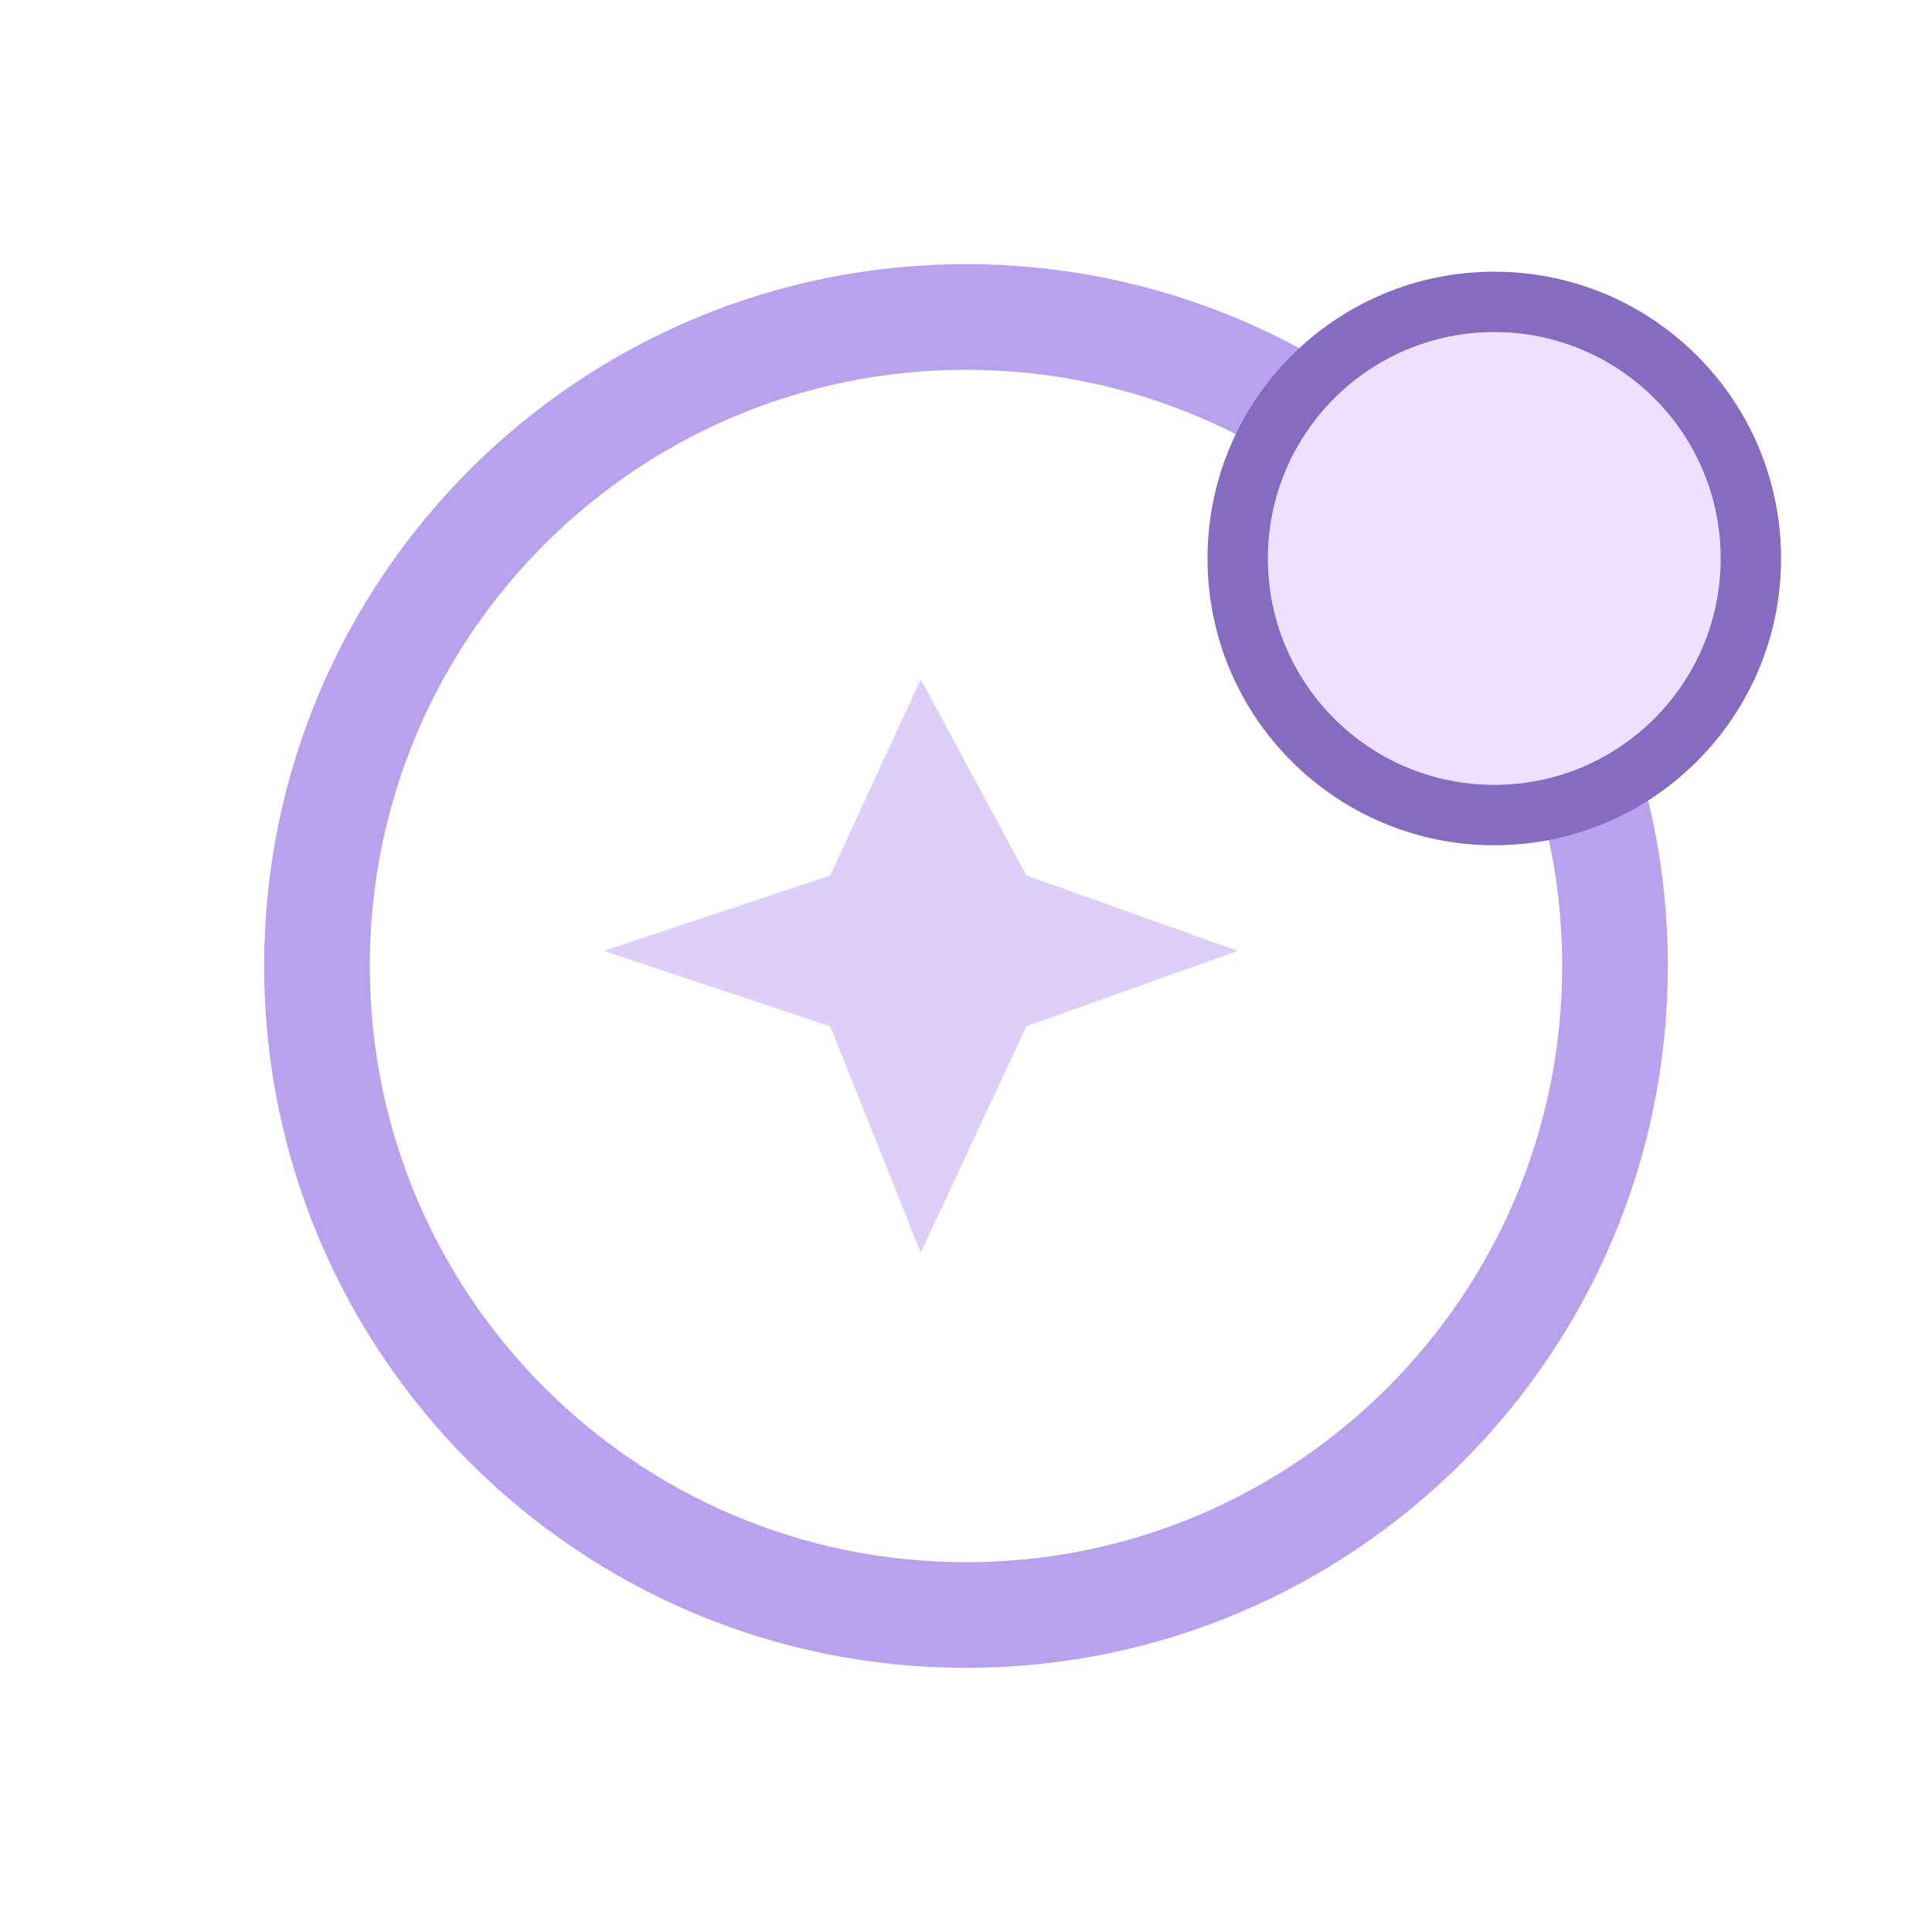
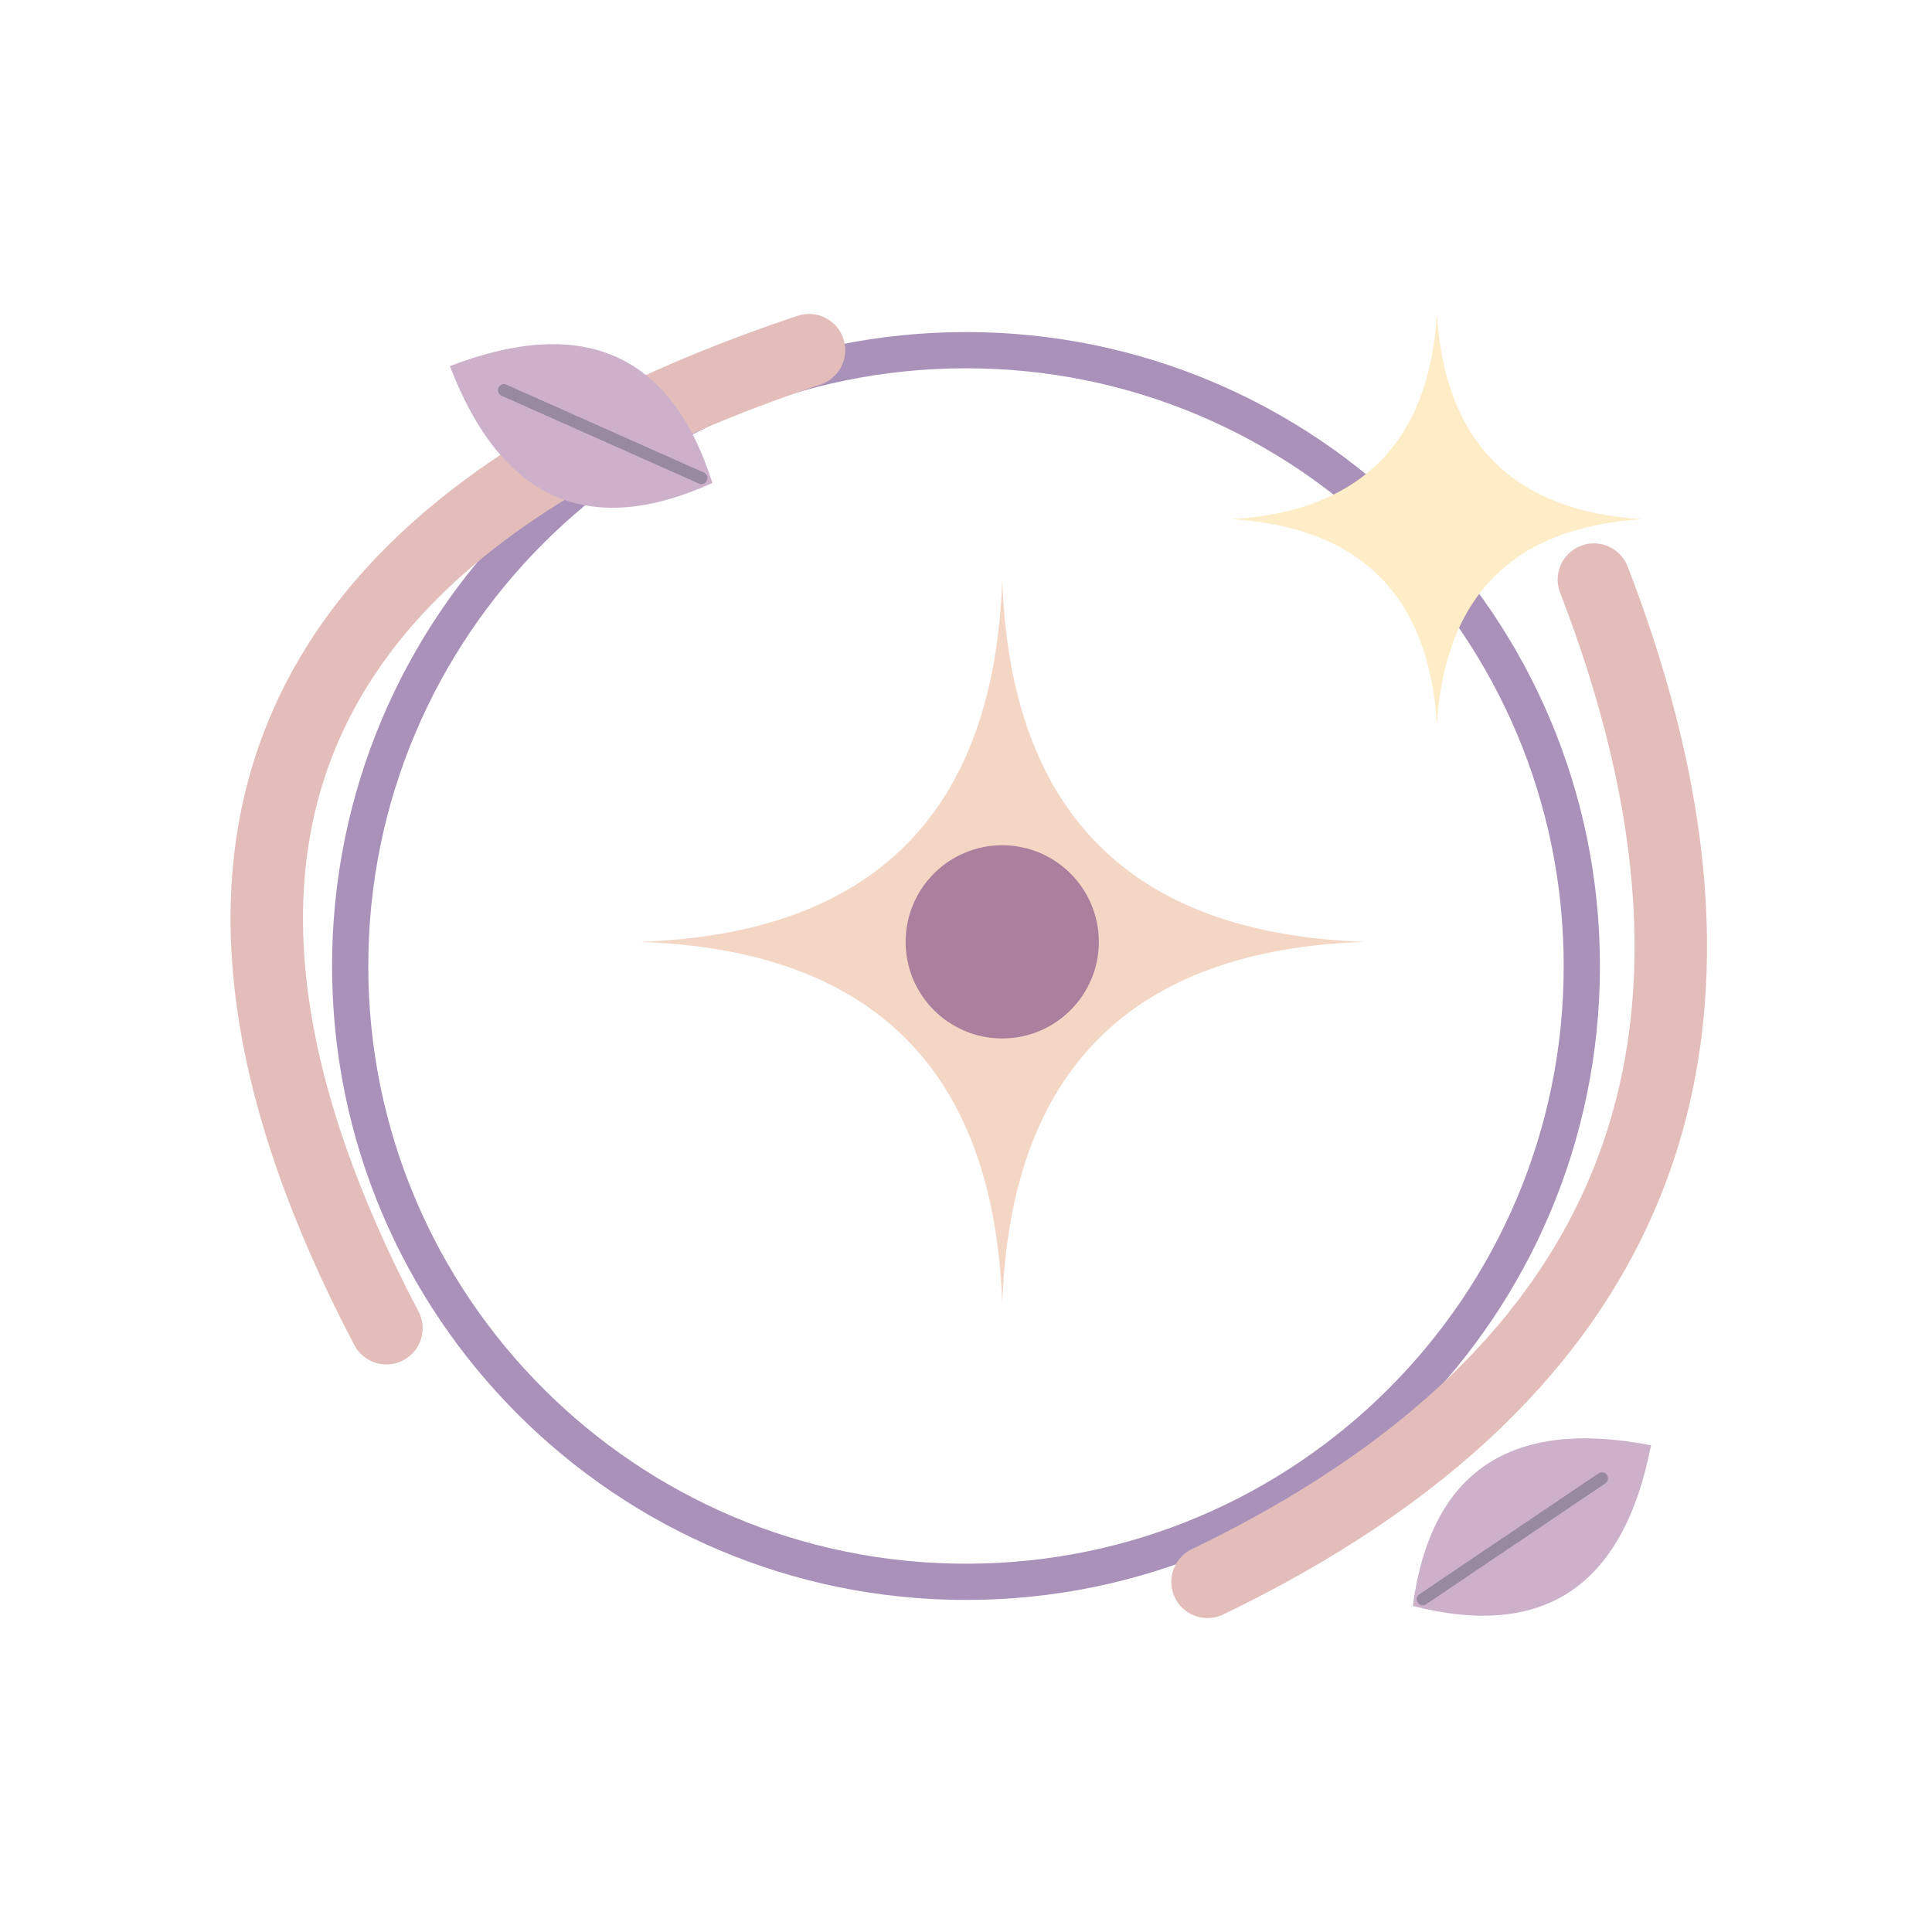
- <svg xmlns="http://www.w3.org/2000/svg" width="128" height="128" viewBox="0 0 128 128">
-   <circle cx="64" cy="64" r="43" fill="none" stroke="#b8a2ed" stroke-width="7" />
-   <circle cx="99" cy="37" r="17" fill="#eee0ff" stroke="#856cc1" stroke-width="4" />
-   <path d="M61 45l7 13 14 5 -14 5 -7 15 -6 -15 -15 -5 15 -5Z" fill="#ddcff7" />
+ <svg xmlns="http://www.w3.org/2000/svg" width="160" height="160" viewBox="0 0 160 160">
+   <defs>
+     <linearGradient id="cape" x1="0" y1="0" x2=".8" y2="1">
+       <stop stop-color="#7bc7ae" />
+       <stop offset=".5" stop-color="#3c938f" />
+       <stop offset="1" stop-color="#204b65" />
+     </linearGradient>
+     <linearGradient id="rose" x1="0" y1="0" x2=".6" y2="1">
+       <stop stop-color="#ffd0a0" />
+       <stop offset=".4" stop-color="#dc857e" />
+       <stop offset="1" stop-color="#793e66" />
+     </linearGradient>
+     <linearGradient id="stone" x1="0" y1="0" x2="1" y2="1">
+       <stop stop-color="#8aa2a4" />
+       <stop offset=".55" stop-color="#536574" />
+       <stop offset="1" stop-color="#303a57" />
+     </linearGradient>
+     <linearGradient id="royal" x1="0" y1="0" x2="1" y2="1">
+       <stop stop-color="#c07b89" />
+       <stop offset=".45" stop-color="#62455f" />
+       <stop offset="1" stop-color="#263b55" />
+     </linearGradient>
+     <radialGradient id="light">
+       <stop stop-color="#fff2b7" stop-opacity=".75" />
+       <stop offset=".2" stop-color="#f2bf67" stop-opacity=".3" />
+       <stop offset="1" stop-color="#e7b36c" stop-opacity="0" />
+     </radialGradient>
+     <radialGradient id="blue">
+       <stop stop-color="#80cbbb" stop-opacity=".16" />
+       <stop offset="1" stop-color="#488b9b" stop-opacity="0" />
+     </radialGradient>
+     <linearGradient id="sky" x1="0" y1="0" x2="0" y2="1">
+       <stop stop-color="#101c35" />
+       <stop offset=".7" stop-color="#234350" />
+       <stop offset="1" stop-color="#162d3c" />
+     </linearGradient>
+     <linearGradient id="fog" x1="0" y1="0" x2="0" y2="1">
+       <stop stop-color="#afdcca" stop-opacity="0" />
+       <stop offset=".5" stop-color="#a9d6c5" stop-opacity=".1" />
+       <stop offset="1" stop-color="#afdcca" stop-opacity="0" />
+     </linearGradient>
+     <clipPath id="frame-clip">
+       <rect width="160" height="160" />
+     </clipPath>
+   </defs>
+   <circle cx="80" cy="80" r="51" fill="none" stroke="#aa91ba" stroke-width="3" />
+   <path d="M32 110Q1 51 67 29M100 131Q154 105 132 48" fill="none" stroke="#e3bdba" stroke-width="6" stroke-linecap="round" stroke-linejoin="round" />
+   <g transform="translate(59 40) rotate(-66)">
+     <path d="M0 0Q-12.6 -11.2 0 -23.8Q12.6 -11.2 0 0" fill="#cdb1cb" stroke="none" stroke-width="2.5" stroke-linecap="round" stroke-linejoin="round" />
+     <path d="M0 -1V-18.9" fill="none" stroke="#101e32" stroke-width="1" stroke-linecap="round" stroke-linejoin="round" opacity=".28" />
+   </g>
+   <g transform="translate(117 133) rotate(56)">
+     <path d="M0 0Q-12.6 -11.2 0 -23.8Q12.6 -11.2 0 0" fill="#cdb1cb" stroke="none" stroke-width="2.5" stroke-linecap="round" stroke-linejoin="round" />
+     <path d="M0 -1V-18.9" fill="none" stroke="#101e32" stroke-width="1" stroke-linecap="round" stroke-linejoin="round" opacity=".28" />
+   </g>
+   <path d="M83 48Q84 77 113 78Q84 79 83 108Q82 79 53 78Q82 77 83 48" fill="#f4d6c5" stroke="none" stroke-width="2.5" stroke-linecap="round" stroke-linejoin="round" />
+   <path d="M119 26Q120 42 136 43Q120 44 119 60Q118 44 102 43Q118 42 119 26" fill="#ffedc8" stroke="none" stroke-width="2.5" stroke-linecap="round" stroke-linejoin="round" />
+   <circle cx="83" cy="78" r="8" fill="#aa809e" />
</svg>
